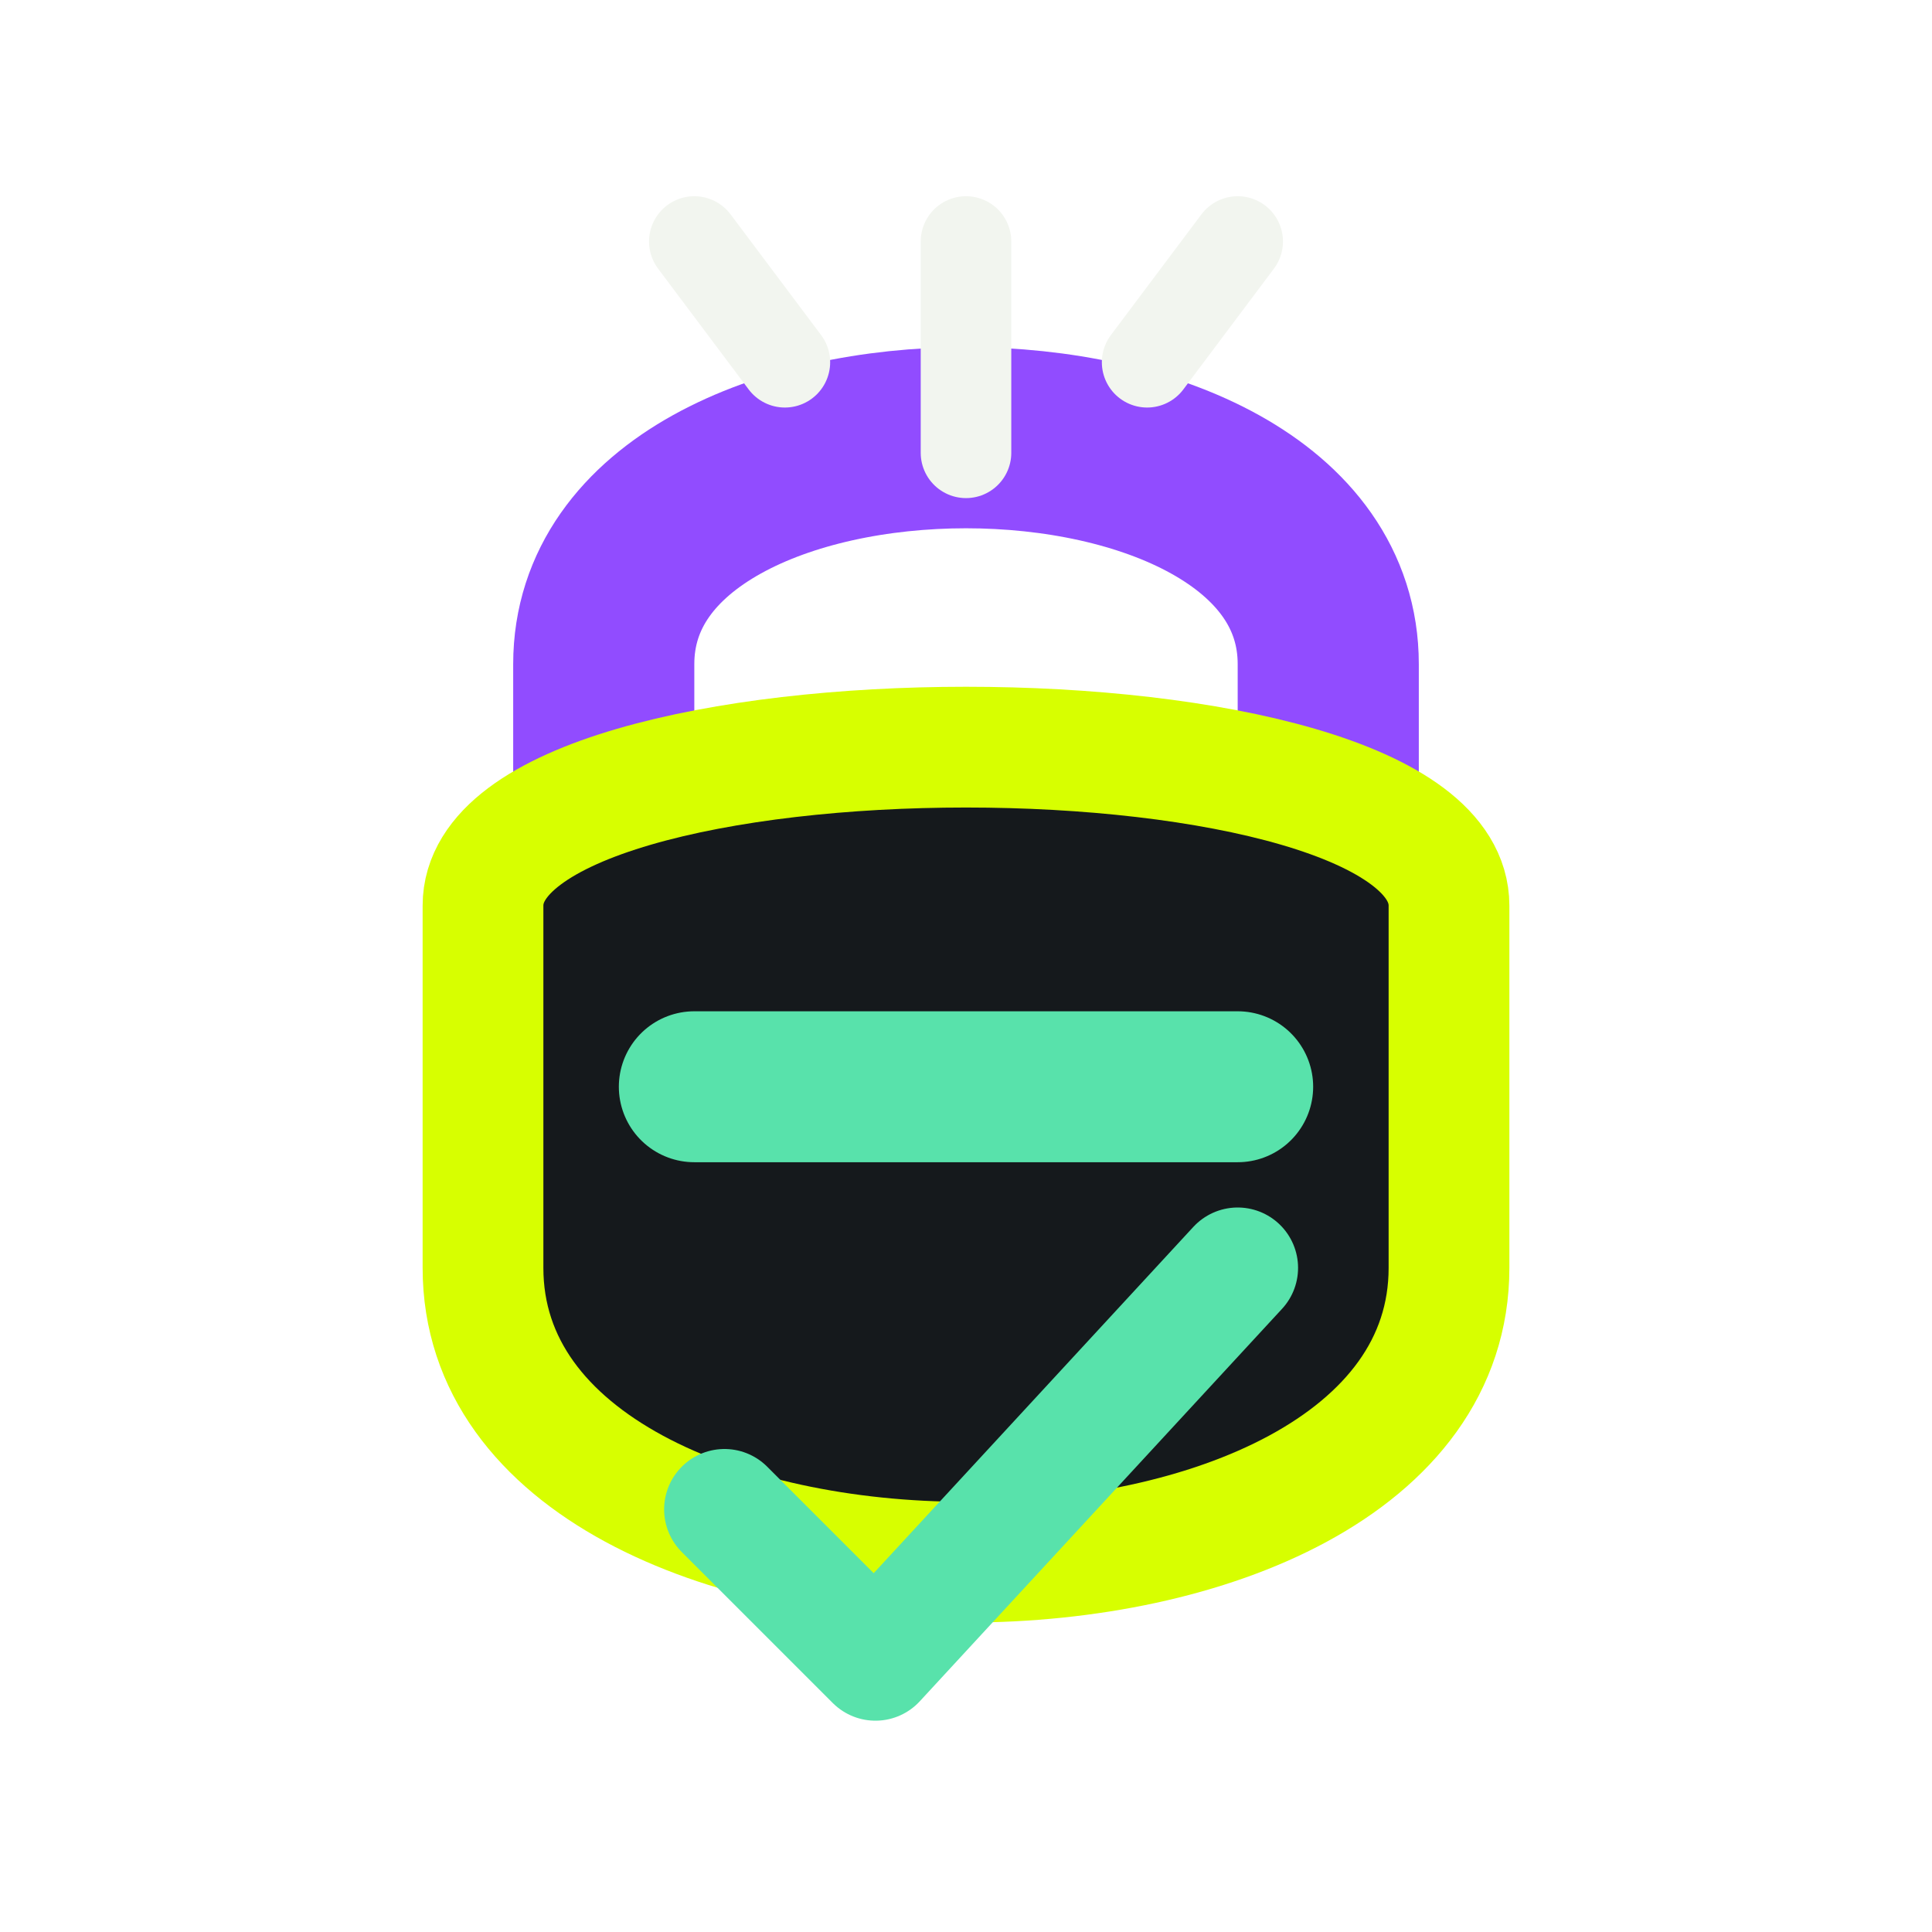
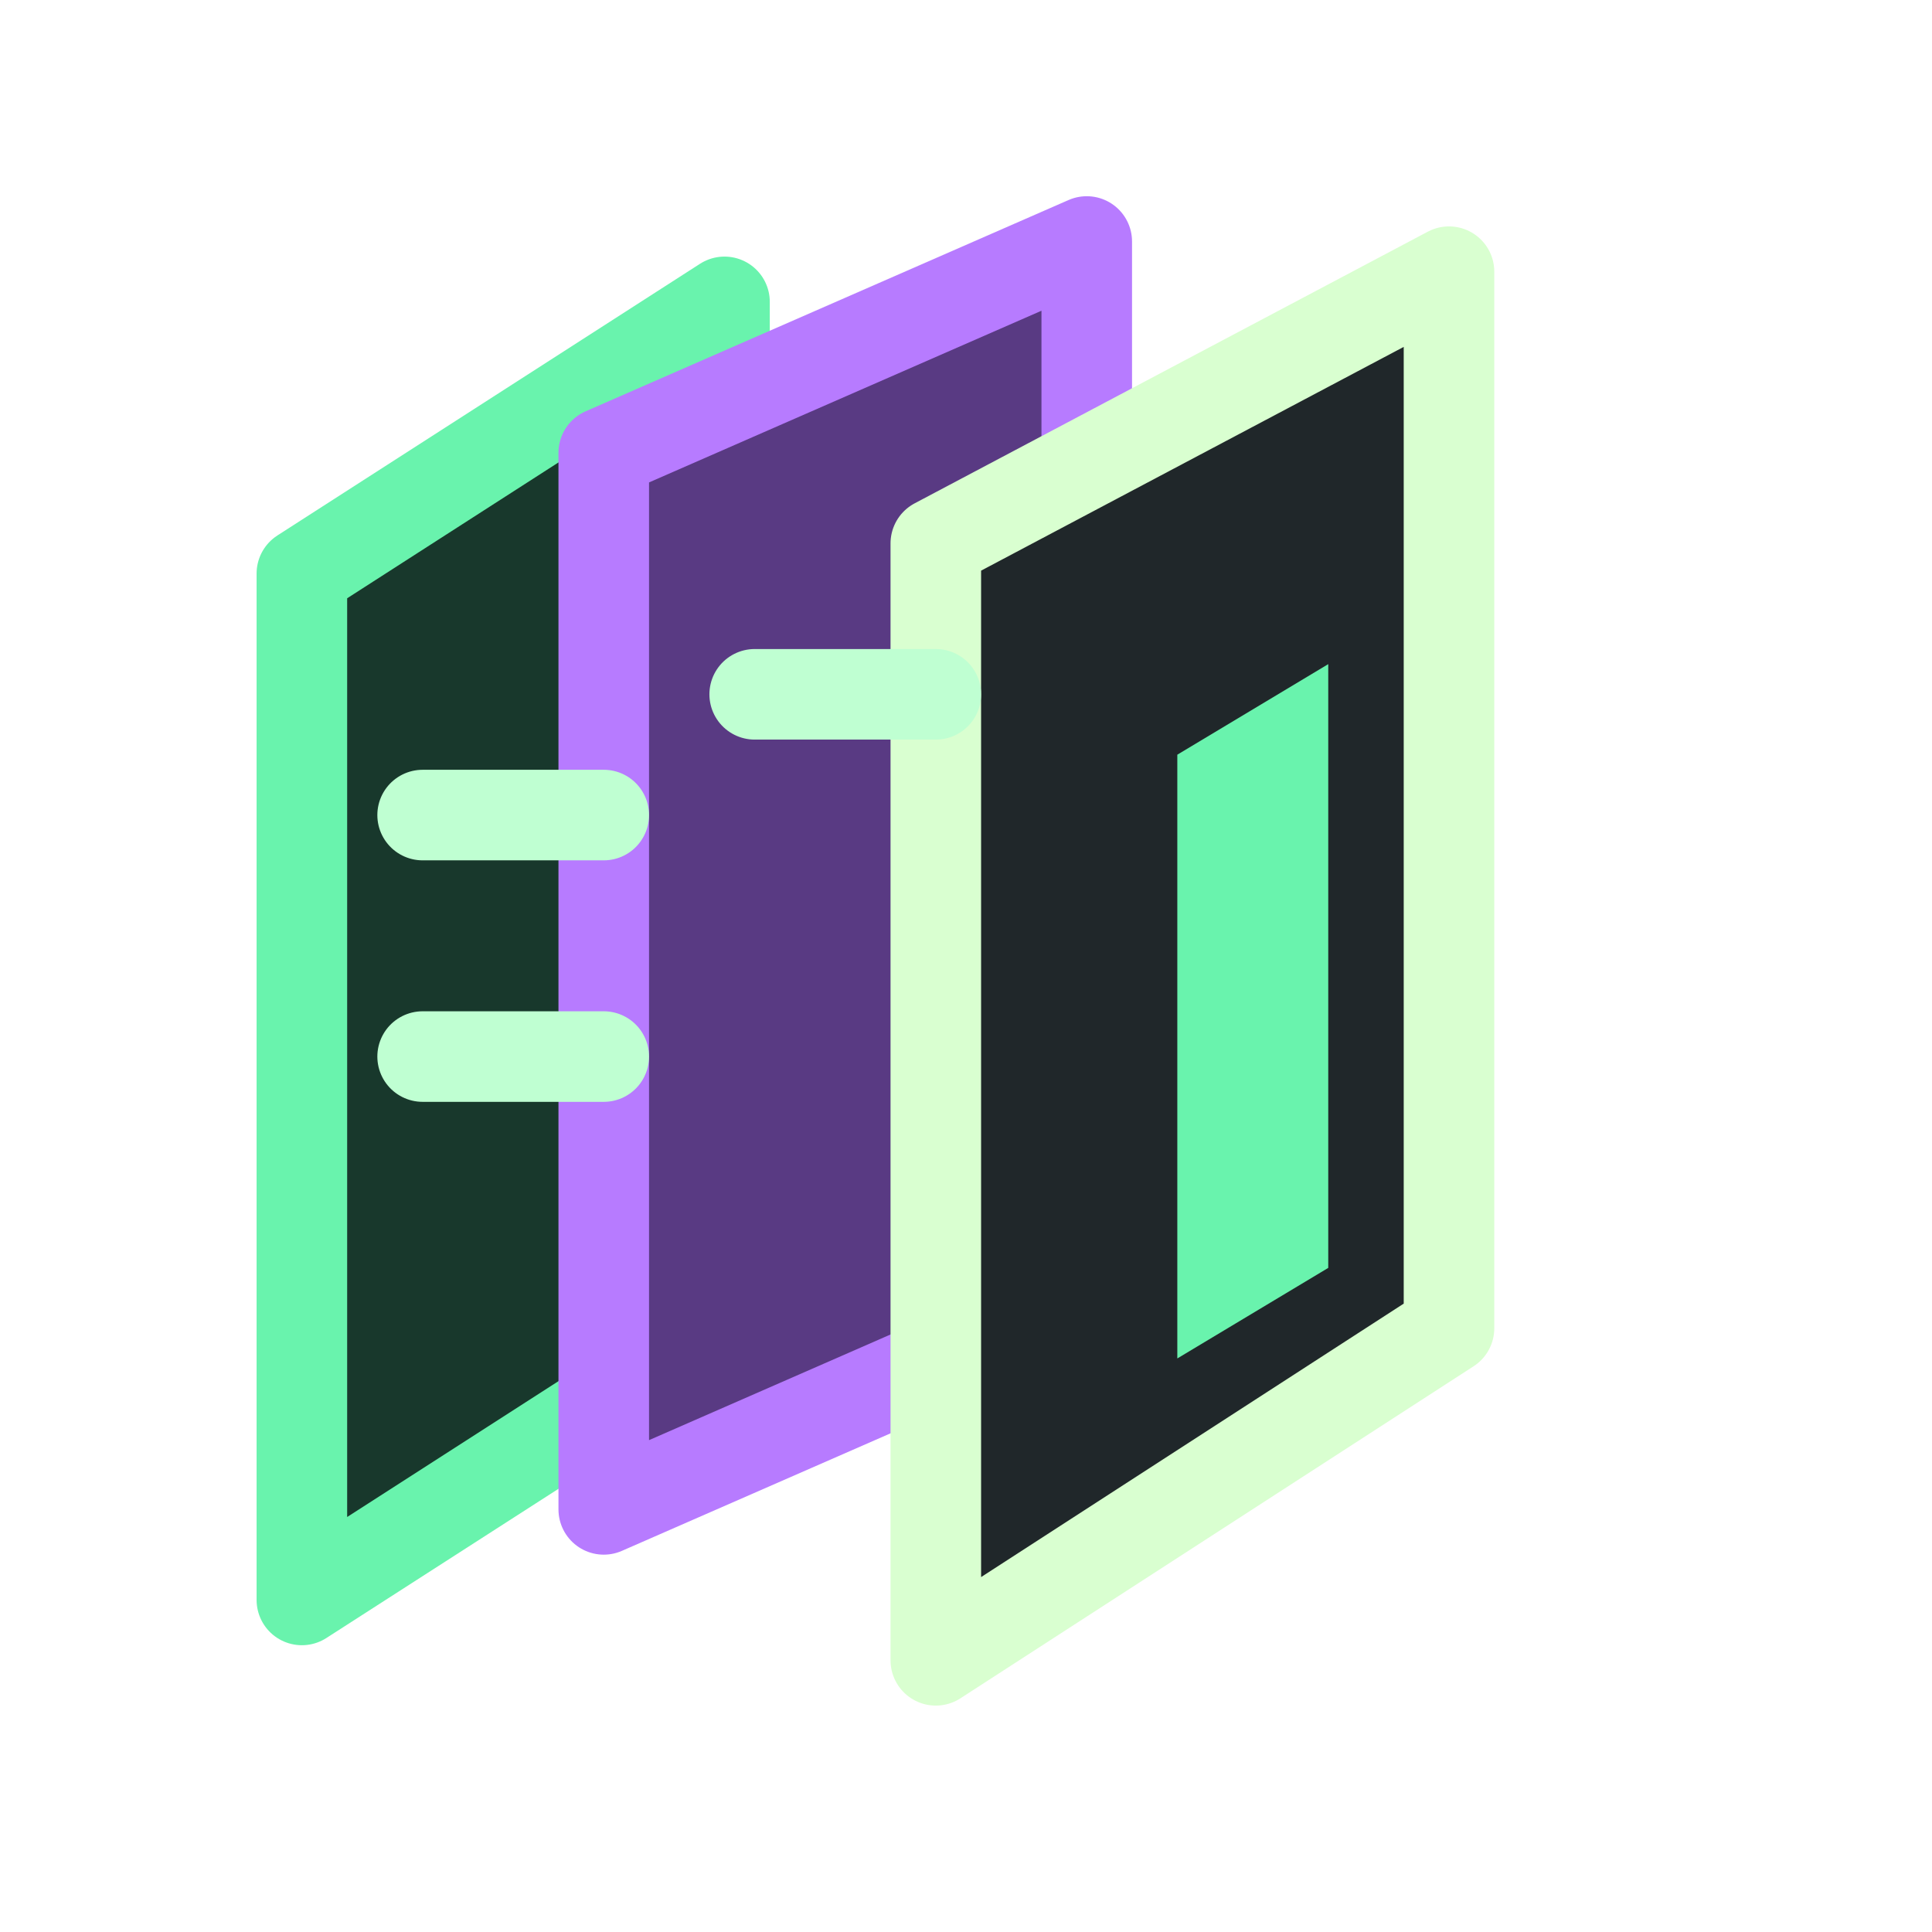
<svg xmlns="http://www.w3.org/2000/svg" viewBox="0 0 64 64" fill="none">
-   <path d="M20 28v-6c0-10 24-10 24 0v6" stroke="#914CFF" stroke-width="6" stroke-linecap="round" />
-   <path d="M16 30c0-7 32-7 32 0v12c0 13-32 13-32 0V30Z" fill="#15191C" stroke="#D7FF00" stroke-width="4" />
-   <path d="M23 36h18" stroke="#58E2AB" stroke-width="5" stroke-linecap="round" />
-   <path d="M32 8v7M26 12l-3-4M38 12l3-4" stroke="#F2F5EF" stroke-width="3" stroke-linecap="round" />
-   <path d="m24 50 5 5 12-13" stroke="#58E2AB" stroke-width="4" stroke-linecap="round" stroke-linejoin="round" />
+   <path d="M10 53V19L24 10v34L10 53Z" fill="#18382C" stroke="#69F3AD" stroke-width="3" stroke-linejoin="round" />
+   <path d="M20 50V15l16-7v35L20 50Z" fill="#593A83" stroke="#B77BFF" stroke-width="3" stroke-linejoin="round" />
+   <path d="M31 55V18l17-9v35L31 55Z" fill="#20272A" stroke="#D9FFD0" stroke-width="3" stroke-linejoin="round" />
+   <path d="M39 45V25l5-3v20l-5 3Z" fill="#69F3AD" />
+   <path d="M14 27h6M14 35h6M25 23h6" stroke="#BFFFD2" stroke-width="3" stroke-linecap="round" />
</svg>
